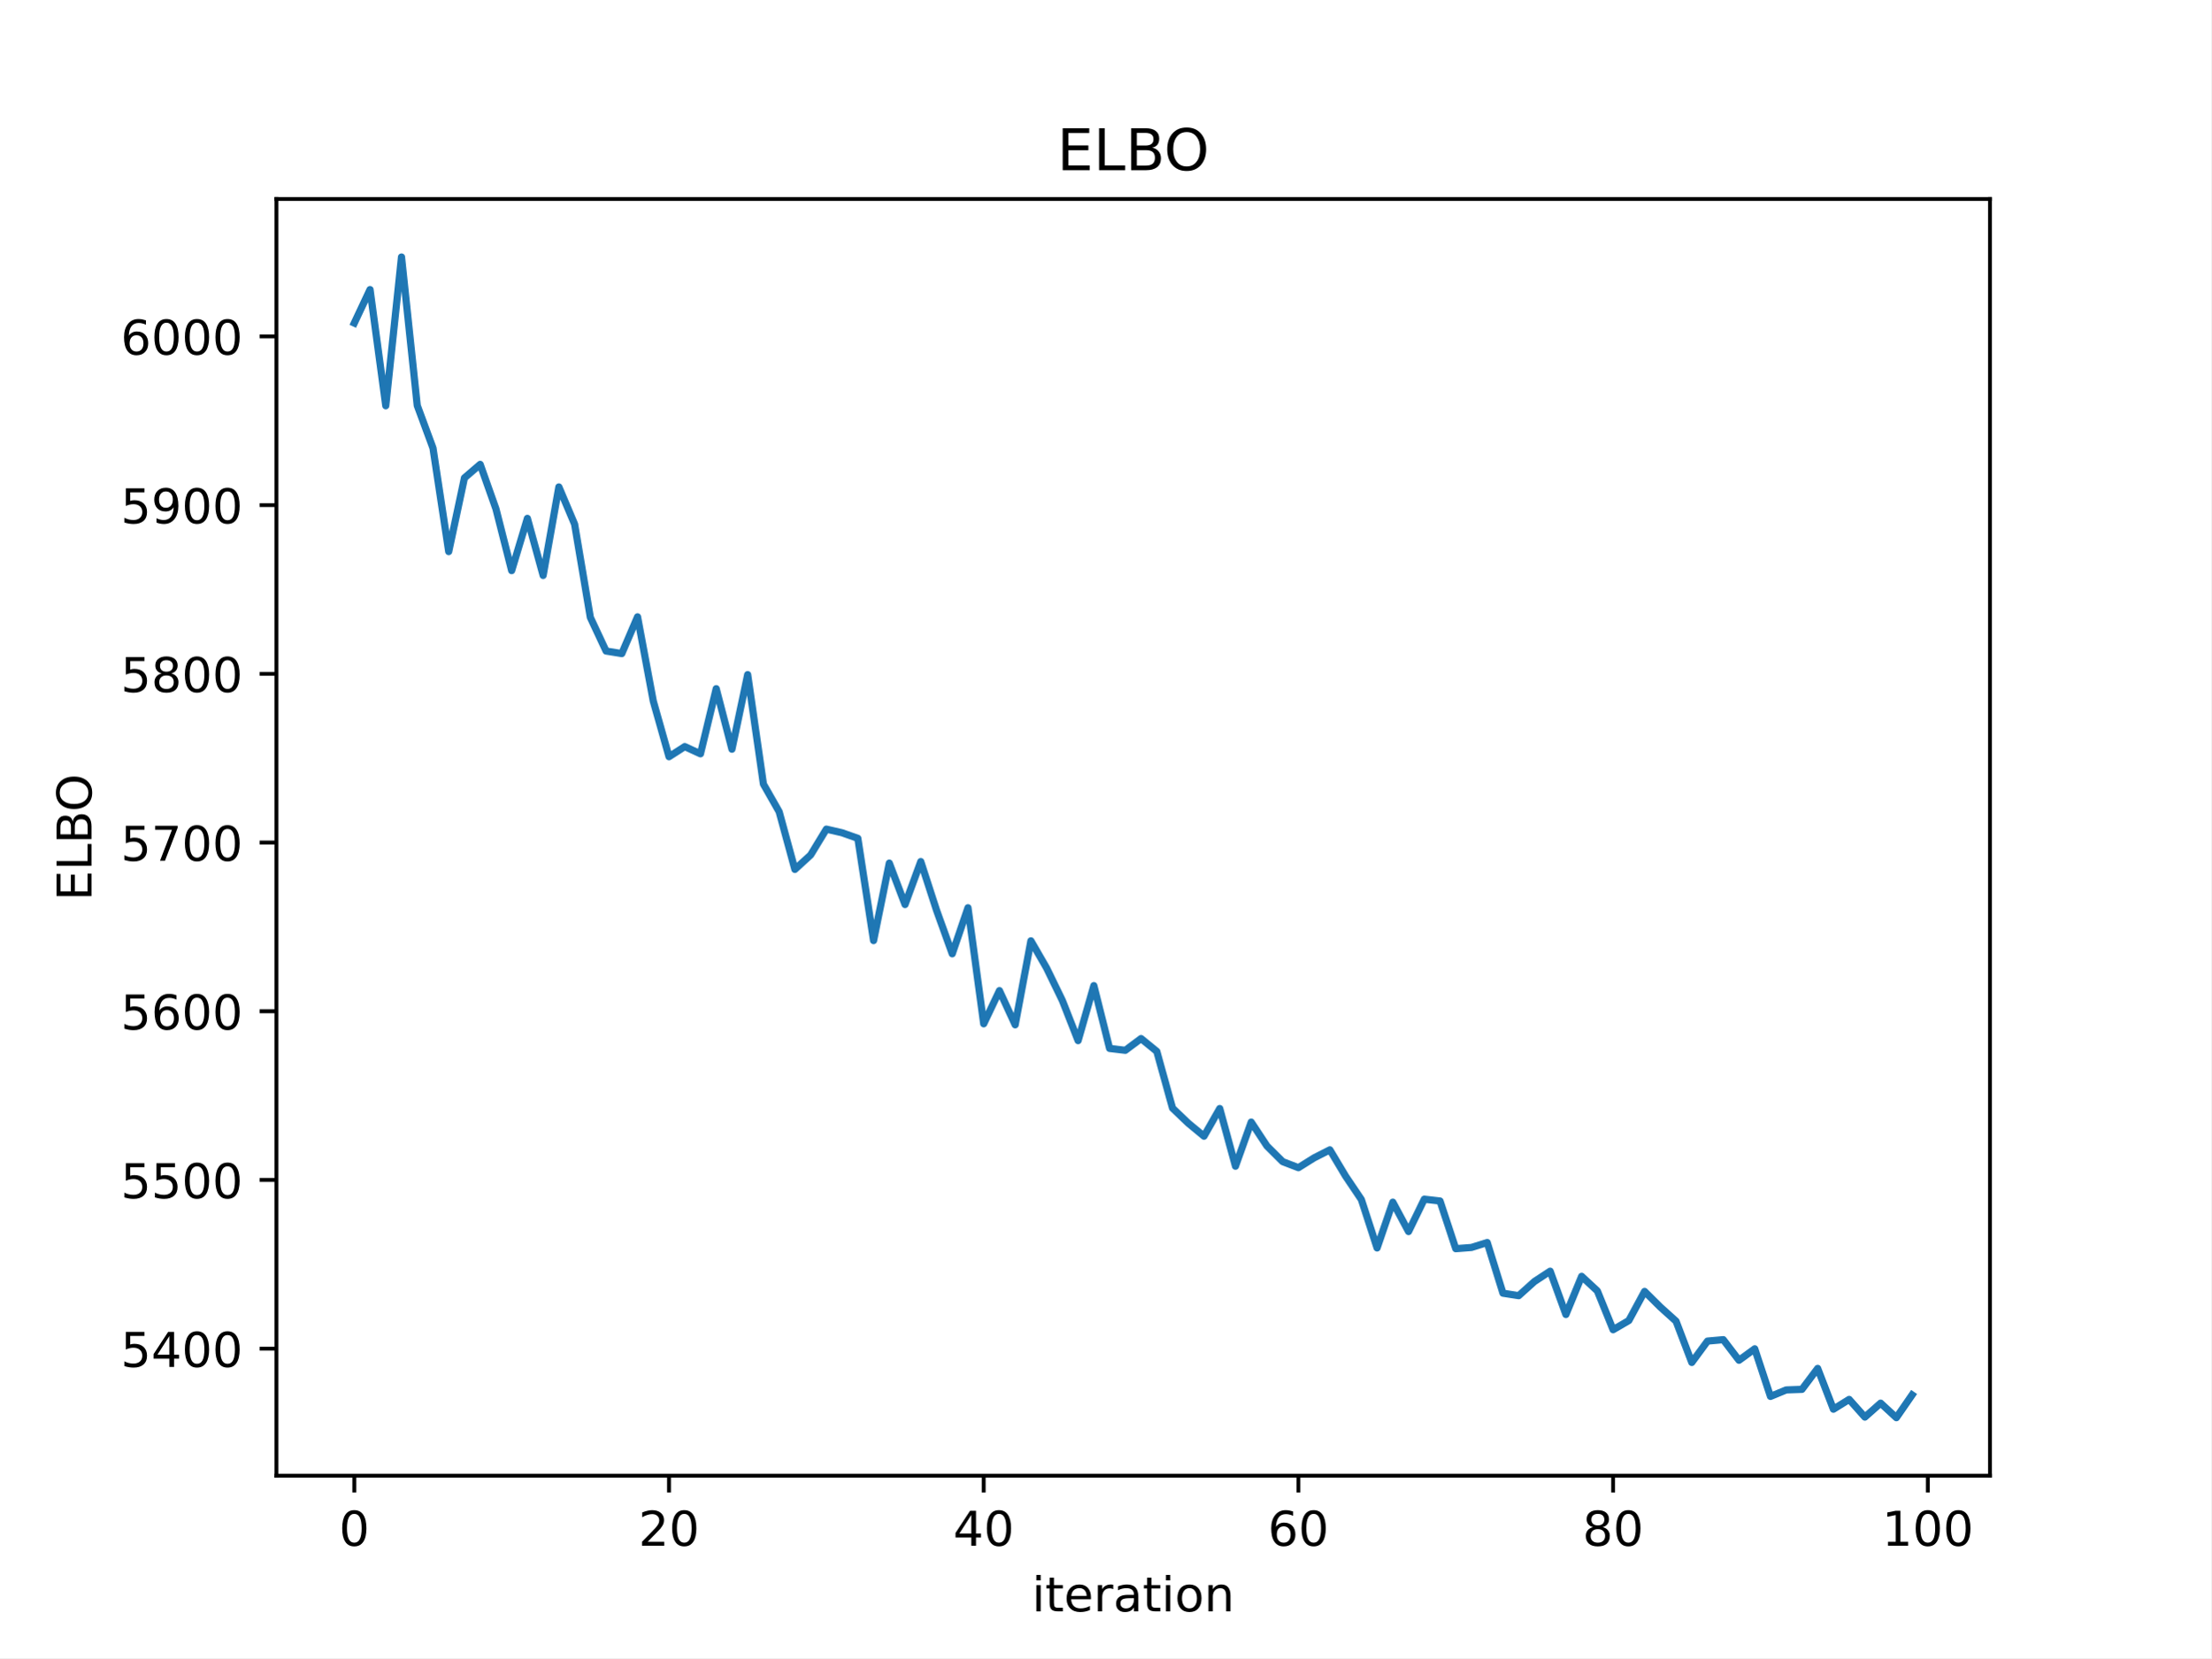
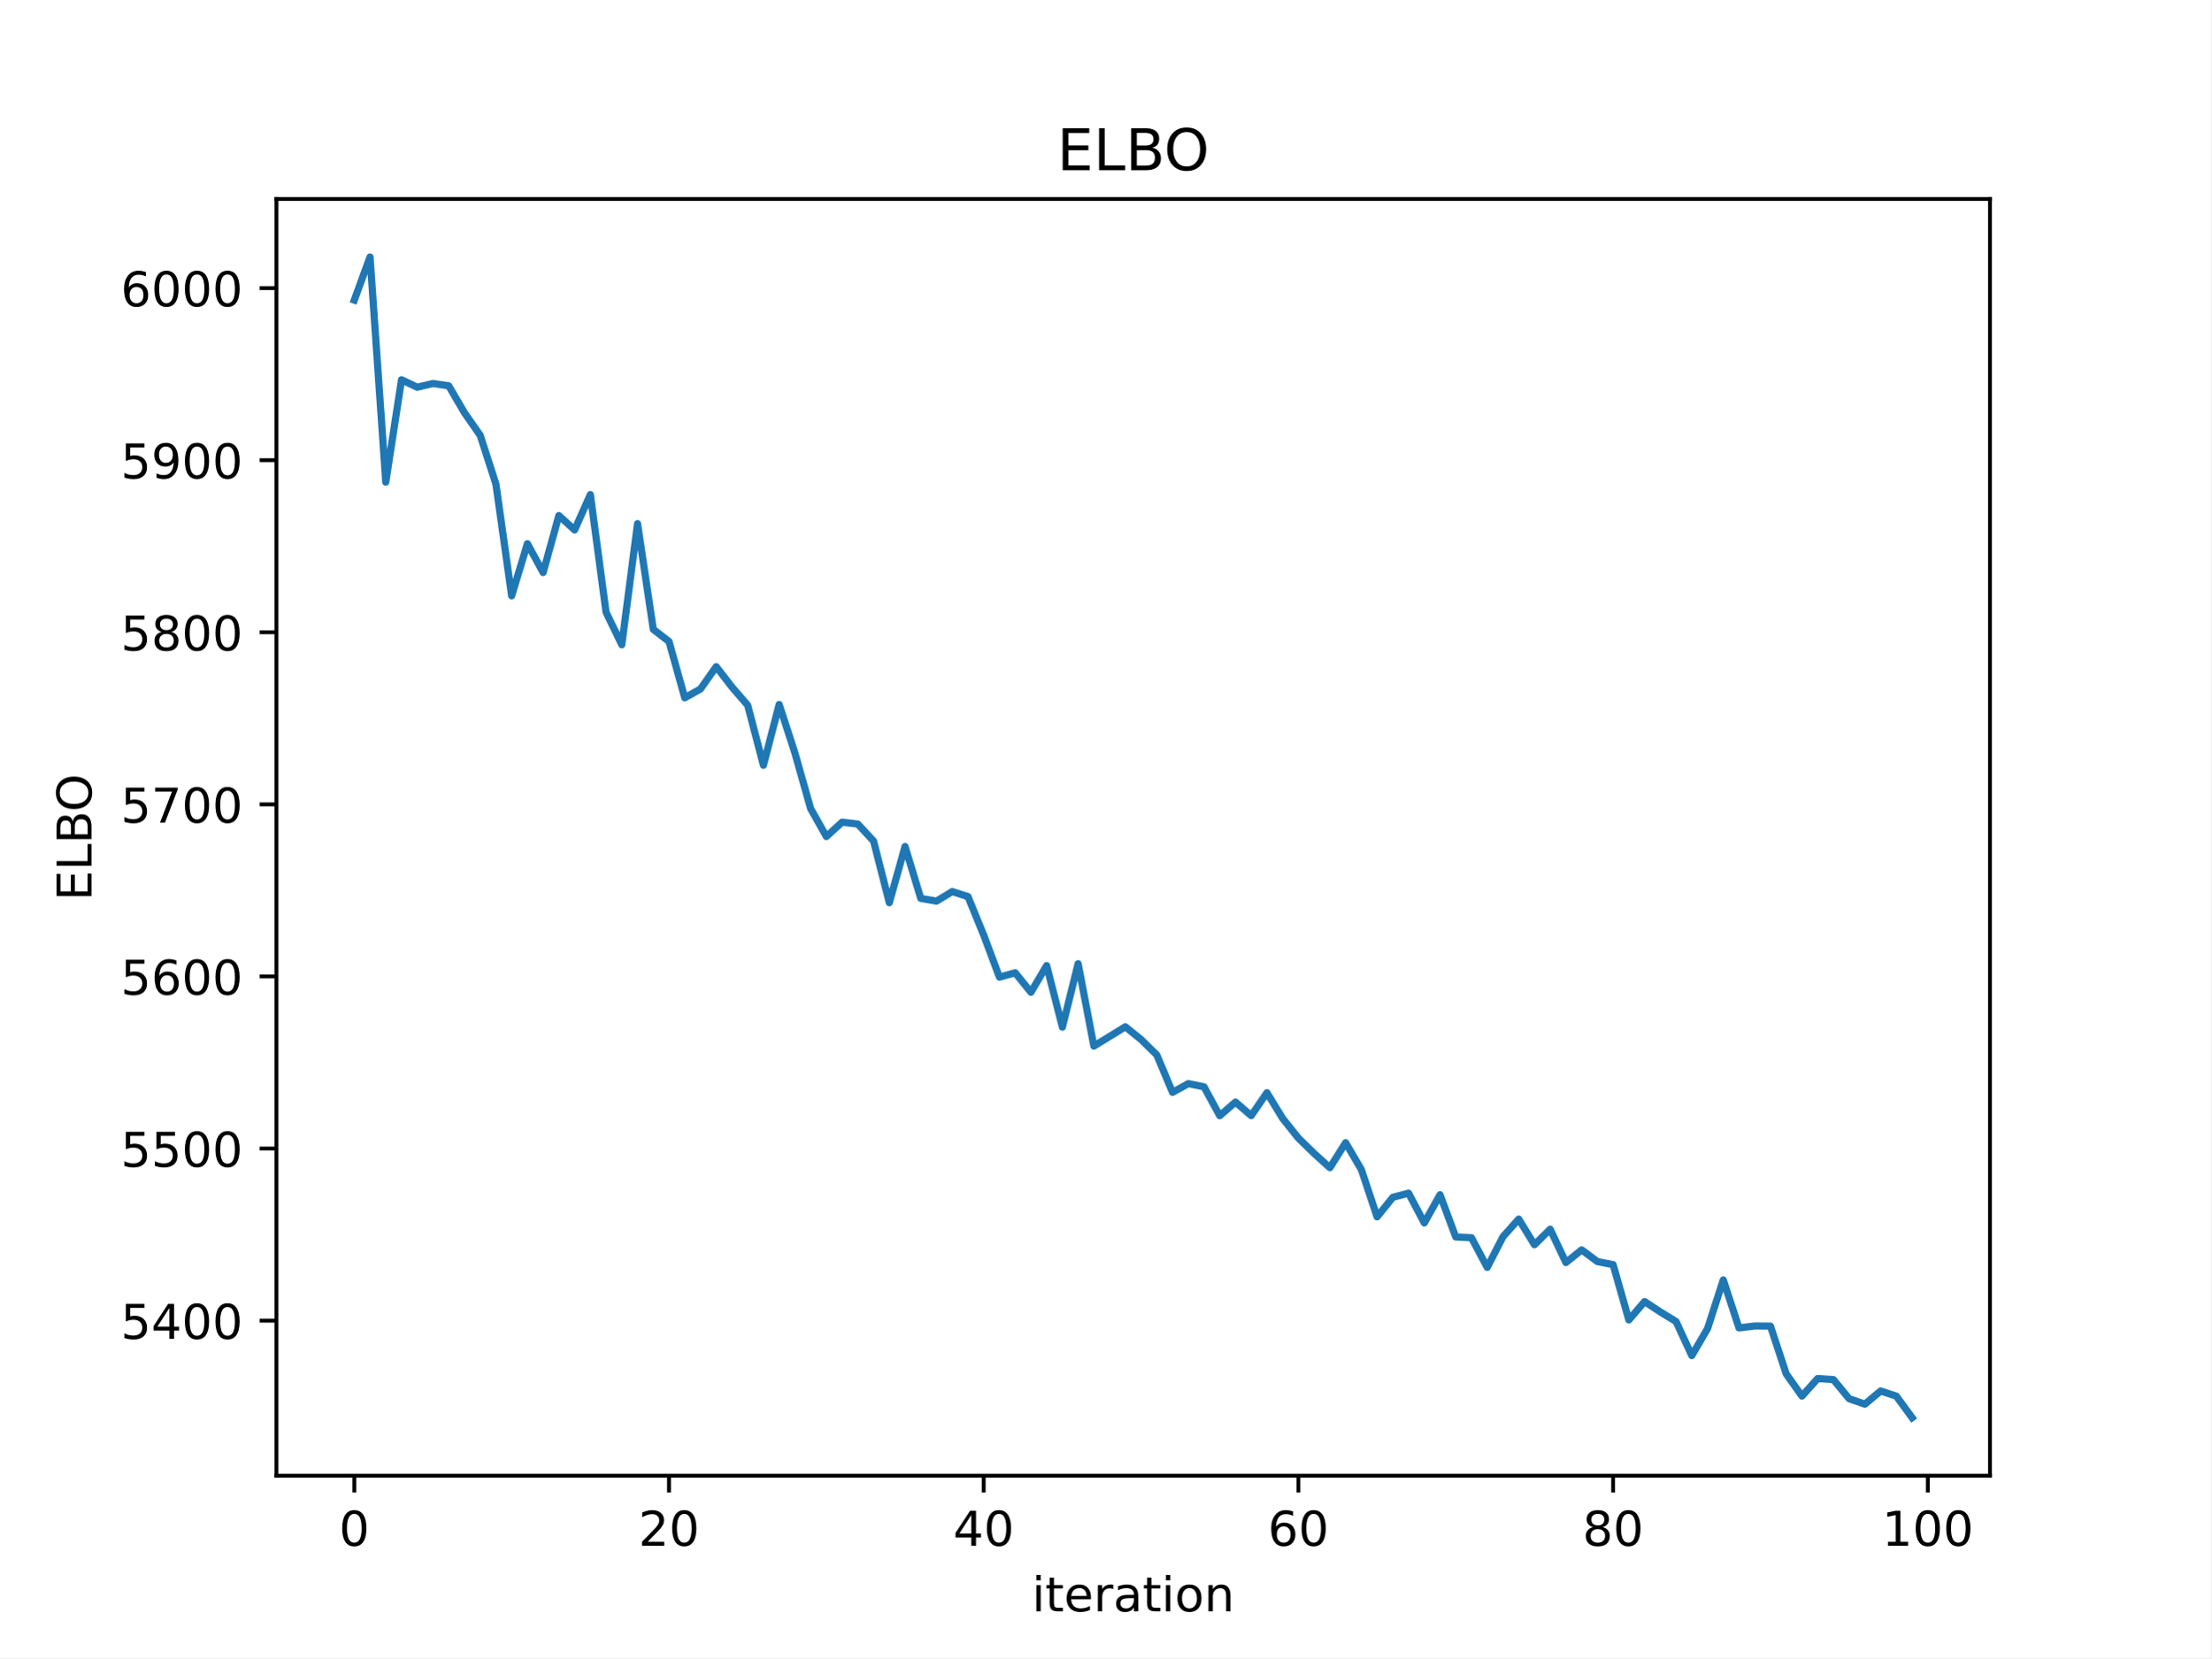
<svg xmlns="http://www.w3.org/2000/svg" xmlns:xlink="http://www.w3.org/1999/xlink" width="460.8pt" height="345.6pt" viewBox="0 0 460.8 345.6" version="1.1">
  <defs>
    <style type="text/css">*{stroke-linejoin: round; stroke-linecap: butt}</style>
  </defs>
  <g id="figure_1">
    <g id="patch_1">
      <path d="M 0 345.6  L 460.8 345.6  L 460.8 0  L 0 0  z " style="fill: #ffffff" />
    </g>
    <g id="axes_1">
      <g id="patch_2">
        <path d="M 57.6 307.584  L 414.72 307.584  L 414.72 41.472  L 57.6 41.472  z " style="fill: #ffffff" />
      </g>
      <g id="matplotlib.axis_1">
        <g id="xtick_1">
          <g id="line2d_1">
            <defs>
-               <path id="m30d2c5c0a2" d="M 0 0  L 0 3.5  " style="stroke: #000000; stroke-width: 0.8" />
-             </defs>
-             <g>
-               <use xlink:href="#m30d2c5c0a2" x="73.833" y="307.584" style="stroke: #000000; stroke-width: 0.8" />
+               <path id="m1c8832c794" d="M 0 0  L 0 3.5  " style="stroke: #000000; stroke-width: 0.8" />
+             </defs>
+             <g>
+               <use xlink:href="#m1c8832c794" x="73.833" y="307.584" style="stroke: #000000; stroke-width: 0.8" />
            </g>
          </g>
          <g id="text_1">
            <g transform="translate(70.65148 322.1824) scale(0.1 -0.1)">
              <defs>
                <path id="DejaVuSans-30" d="M 2034 4250  Q 1547 4250 1301 3770  Q 1056 3291 1056 2328  Q 1056 1369 1301 889  Q 1547 409 2034 409  Q 2525 409 2770 889  Q 3016 1369 3016 2328  Q 3016 3291 2770 3770  Q 2525 4250 2034 4250  z M 2034 4750  Q 2819 4750 3233 4129  Q 3647 3509 3647 2328  Q 3647 1150 3233 529  Q 2819 -91 2034 -91  Q 1250 -91 836 529  Q 422 1150 422 2328  Q 422 3509 836 4129  Q 1250 4750 2034 4750  z " transform="scale(0.015625)" />
              </defs>
              <use xlink:href="#DejaVuSans-30" />
            </g>
          </g>
        </g>
        <g id="xtick_2">
          <g id="line2d_2">
            <g>
-               <use xlink:href="#m30d2c5c0a2" x="139.42" y="307.584" style="stroke: #000000; stroke-width: 0.8" />
+               <use xlink:href="#m1c8832c794" x="139.42" y="307.584" style="stroke: #000000; stroke-width: 0.8" />
            </g>
          </g>
          <g id="text_2">
            <g transform="translate(133.057 322.1824) scale(0.1 -0.1)">
              <defs>
                <path id="DejaVuSans-32" d="M 1228 531  L 3431 531  L 3431 0  L 469 0  L 469 531  Q 828 903 1448 1529  Q 2069 2156 2228 2338  Q 2531 2678 2651 2914  Q 2772 3150 2772 3378  Q 2772 3750 2511 3984  Q 2250 4219 1831 4219  Q 1534 4219 1204 4116  Q 875 4013 500 3803  L 500 4441  Q 881 4594 1212 4672  Q 1544 4750 1819 4750  Q 2544 4750 2975 4387  Q 3406 4025 3406 3419  Q 3406 3131 3298 2873  Q 3191 2616 2906 2266  Q 2828 2175 2409 1742  Q 1991 1309 1228 531  z " transform="scale(0.015625)" />
              </defs>
              <use xlink:href="#DejaVuSans-32" />
              <use xlink:href="#DejaVuSans-30" transform="translate(63.62305 0)" />
            </g>
          </g>
        </g>
        <g id="xtick_3">
          <g id="line2d_3">
            <g>
-               <use xlink:href="#m30d2c5c0a2" x="205.006" y="307.584" style="stroke: #000000; stroke-width: 0.8" />
+               <use xlink:href="#m1c8832c794" x="205.006" y="307.584" style="stroke: #000000; stroke-width: 0.8" />
            </g>
          </g>
          <g id="text_3">
            <g transform="translate(198.6438 322.1824) scale(0.1 -0.1)">
              <defs>
                <path id="DejaVuSans-34" d="M 2419 4116  L 825 1625  L 2419 1625  L 2419 4116  z M 2253 4666  L 3047 4666  L 3047 1625  L 3713 1625  L 3713 1100  L 3047 1100  L 3047 0  L 2419 0  L 2419 1100  L 313 1100  L 313 1709  L 2253 4666  z " transform="scale(0.015625)" />
              </defs>
              <use xlink:href="#DejaVuSans-34" />
              <use xlink:href="#DejaVuSans-30" transform="translate(63.62305 0)" />
            </g>
          </g>
        </g>
        <g id="xtick_4">
          <g id="line2d_4">
            <g>
-               <use xlink:href="#m30d2c5c0a2" x="270.593" y="307.584" style="stroke: #000000; stroke-width: 0.8" />
+               <use xlink:href="#m1c8832c794" x="270.593" y="307.584" style="stroke: #000000; stroke-width: 0.8" />
            </g>
          </g>
          <g id="text_4">
            <g transform="translate(264.2306 322.1824) scale(0.1 -0.1)">
              <defs>
                <path id="DejaVuSans-36" d="M 2113 2584  Q 1688 2584 1439 2293  Q 1191 2003 1191 1497  Q 1191 994 1439 701  Q 1688 409 2113 409  Q 2538 409 2786 701  Q 3034 994 3034 1497  Q 3034 2003 2786 2293  Q 2538 2584 2113 2584  z M 3366 4563  L 3366 3988  Q 3128 4100 2886 4159  Q 2644 4219 2406 4219  Q 1781 4219 1451 3797  Q 1122 3375 1075 2522  Q 1259 2794 1537 2939  Q 1816 3084 2150 3084  Q 2853 3084 3261 2657  Q 3669 2231 3669 1497  Q 3669 778 3244 343  Q 2819 -91 2113 -91  Q 1303 -91 875 529  Q 447 1150 447 2328  Q 447 3434 972 4092  Q 1497 4750 2381 4750  Q 2619 4750 2861 4703  Q 3103 4656 3366 4563  z " transform="scale(0.015625)" />
              </defs>
              <use xlink:href="#DejaVuSans-36" />
              <use xlink:href="#DejaVuSans-30" transform="translate(63.62305 0)" />
            </g>
          </g>
        </g>
        <g id="xtick_5">
          <g id="line2d_5">
            <g>
-               <use xlink:href="#m30d2c5c0a2" x="336.18" y="307.584" style="stroke: #000000; stroke-width: 0.8" />
+               <use xlink:href="#m1c8832c794" x="336.18" y="307.584" style="stroke: #000000; stroke-width: 0.8" />
            </g>
          </g>
          <g id="text_5">
            <g transform="translate(329.8173 322.1824) scale(0.1 -0.1)">
              <defs>
                <path id="DejaVuSans-38" d="M 2034 2216  Q 1584 2216 1326 1975  Q 1069 1734 1069 1313  Q 1069 891 1326 650  Q 1584 409 2034 409  Q 2484 409 2743 651  Q 3003 894 3003 1313  Q 3003 1734 2745 1975  Q 2488 2216 2034 2216  z M 1403 2484  Q 997 2584 770 2862  Q 544 3141 544 3541  Q 544 4100 942 4425  Q 1341 4750 2034 4750  Q 2731 4750 3128 4425  Q 3525 4100 3525 3541  Q 3525 3141 3298 2862  Q 3072 2584 2669 2484  Q 3125 2378 3379 2068  Q 3634 1759 3634 1313  Q 3634 634 3220 271  Q 2806 -91 2034 -91  Q 1263 -91 848 271  Q 434 634 434 1313  Q 434 1759 690 2068  Q 947 2378 1403 2484  z M 1172 3481  Q 1172 3119 1398 2916  Q 1625 2713 2034 2713  Q 2441 2713 2670 2916  Q 2900 3119 2900 3481  Q 2900 3844 2670 4047  Q 2441 4250 2034 4250  Q 1625 4250 1398 4047  Q 1172 3844 1172 3481  z " transform="scale(0.015625)" />
              </defs>
              <use xlink:href="#DejaVuSans-38" />
              <use xlink:href="#DejaVuSans-30" transform="translate(63.62305 0)" />
            </g>
          </g>
        </g>
        <g id="xtick_6">
          <g id="line2d_6">
            <g>
-               <use xlink:href="#m30d2c5c0a2" x="401.767" y="307.584" style="stroke: #000000; stroke-width: 0.8" />
+               <use xlink:href="#m1c8832c794" x="401.767" y="307.584" style="stroke: #000000; stroke-width: 0.8" />
            </g>
          </g>
          <g id="text_6">
            <g transform="translate(392.2229 322.1824) scale(0.1 -0.1)">
              <defs>
                <path id="DejaVuSans-31" d="M 794 531  L 1825 531  L 1825 4091  L 703 3866  L 703 4441  L 1819 4666  L 2450 4666  L 2450 531  L 3481 531  L 3481 0  L 794 0  L 794 531  z " transform="scale(0.015625)" />
              </defs>
              <use xlink:href="#DejaVuSans-31" />
              <use xlink:href="#DejaVuSans-30" transform="translate(63.62305 0)" />
              <use xlink:href="#DejaVuSans-30" transform="translate(127.2461 0)" />
            </g>
          </g>
        </g>
        <g id="text_7">
          <g transform="translate(215.0373 335.8606) scale(0.1 -0.1)">
            <defs>
              <path id="DejaVuSans-69" d="M 603 3500  L 1178 3500  L 1178 0  L 603 0  L 603 3500  z M 603 4863  L 1178 4863  L 1178 4134  L 603 4134  L 603 4863  z " transform="scale(0.015625)" />
              <path id="DejaVuSans-74" d="M 1172 4494  L 1172 3500  L 2356 3500  L 2356 3053  L 1172 3053  L 1172 1153  Q 1172 725 1289 603  Q 1406 481 1766 481  L 2356 481  L 2356 0  L 1766 0  Q 1100 0 847 248  Q 594 497 594 1153  L 594 3053  L 172 3053  L 172 3500  L 594 3500  L 594 4494  L 1172 4494  z " transform="scale(0.015625)" />
              <path id="DejaVuSans-65" d="M 3597 1894  L 3597 1613  L 953 1613  Q 991 1019 1311 708  Q 1631 397 2203 397  Q 2534 397 2845 478  Q 3156 559 3463 722  L 3463 178  Q 3153 47 2828 -22  Q 2503 -91 2169 -91  Q 1331 -91 842 396  Q 353 884 353 1716  Q 353 2575 817 3079  Q 1281 3584 2069 3584  Q 2775 3584 3186 3129  Q 3597 2675 3597 1894  z M 3022 2063  Q 3016 2534 2758 2815  Q 2500 3097 2075 3097  Q 1594 3097 1305 2825  Q 1016 2553 972 2059  L 3022 2063  z " transform="scale(0.015625)" />
              <path id="DejaVuSans-72" d="M 2631 2963  Q 2534 3019 2420 3045  Q 2306 3072 2169 3072  Q 1681 3072 1420 2755  Q 1159 2438 1159 1844  L 1159 0  L 581 0  L 581 3500  L 1159 3500  L 1159 2956  Q 1341 3275 1631 3429  Q 1922 3584 2338 3584  Q 2397 3584 2469 3576  Q 2541 3569 2628 3553  L 2631 2963  z " transform="scale(0.015625)" />
              <path id="DejaVuSans-61" d="M 2194 1759  Q 1497 1759 1228 1600  Q 959 1441 959 1056  Q 959 750 1161 570  Q 1363 391 1709 391  Q 2188 391 2477 730  Q 2766 1069 2766 1631  L 2766 1759  L 2194 1759  z M 3341 1997  L 3341 0  L 2766 0  L 2766 531  Q 2569 213 2275 61  Q 1981 -91 1556 -91  Q 1019 -91 701 211  Q 384 513 384 1019  Q 384 1609 779 1909  Q 1175 2209 1959 2209  L 2766 2209  L 2766 2266  Q 2766 2663 2505 2880  Q 2244 3097 1772 3097  Q 1472 3097 1187 3025  Q 903 2953 641 2809  L 641 3341  Q 956 3463 1253 3523  Q 1550 3584 1831 3584  Q 2591 3584 2966 3190  Q 3341 2797 3341 1997  z " transform="scale(0.015625)" />
              <path id="DejaVuSans-6f" d="M 1959 3097  Q 1497 3097 1228 2736  Q 959 2375 959 1747  Q 959 1119 1226 758  Q 1494 397 1959 397  Q 2419 397 2687 759  Q 2956 1122 2956 1747  Q 2956 2369 2687 2733  Q 2419 3097 1959 3097  z M 1959 3584  Q 2709 3584 3137 3096  Q 3566 2609 3566 1747  Q 3566 888 3137 398  Q 2709 -91 1959 -91  Q 1206 -91 779 398  Q 353 888 353 1747  Q 353 2609 779 3096  Q 1206 3584 1959 3584  z " transform="scale(0.015625)" />
              <path id="DejaVuSans-6e" d="M 3513 2113  L 3513 0  L 2938 0  L 2938 2094  Q 2938 2591 2744 2837  Q 2550 3084 2163 3084  Q 1697 3084 1428 2787  Q 1159 2491 1159 1978  L 1159 0  L 581 0  L 581 3500  L 1159 3500  L 1159 2956  Q 1366 3272 1645 3428  Q 1925 3584 2291 3584  Q 2894 3584 3203 3211  Q 3513 2838 3513 2113  z " transform="scale(0.015625)" />
            </defs>
            <use xlink:href="#DejaVuSans-69" />
            <use xlink:href="#DejaVuSans-74" transform="translate(27.7832 0)" />
            <use xlink:href="#DejaVuSans-65" transform="translate(66.99219 0)" />
            <use xlink:href="#DejaVuSans-72" transform="translate(128.5156 0)" />
            <use xlink:href="#DejaVuSans-61" transform="translate(169.6289 0)" />
            <use xlink:href="#DejaVuSans-74" transform="translate(230.9082 0)" />
            <use xlink:href="#DejaVuSans-69" transform="translate(270.1172 0)" />
            <use xlink:href="#DejaVuSans-6f" transform="translate(297.9004 0)" />
            <use xlink:href="#DejaVuSans-6e" transform="translate(359.082 0)" />
          </g>
        </g>
      </g>
      <g id="matplotlib.axis_2">
        <g id="ytick_1">
          <g id="line2d_7">
            <defs>
-               <path id="mc9495c07de" d="M 0 0  L -3.5 0  " style="stroke: #000000; stroke-width: 0.8" />
-             </defs>
-             <g>
-               <use xlink:href="#mc9495c07de" x="57.6" y="281.111" style="stroke: #000000; stroke-width: 0.8" />
+               <path id="m55d737e4c3" d="M 0 0  L -3.5 0  " style="stroke: #000000; stroke-width: 0.8" />
+             </defs>
+             <g>
+               <use xlink:href="#m55d737e4c3" x="57.6" y="275.266" style="stroke: #000000; stroke-width: 0.8" />
            </g>
          </g>
          <g id="text_8">
-             <g transform="translate(25.15 284.9102) scale(0.1 -0.1)">
+             <g transform="translate(25.15 279.0652) scale(0.1 -0.1)">
              <defs>
                <path id="DejaVuSans-35" d="M 691 4666  L 3169 4666  L 3169 4134  L 1269 4134  L 1269 2991  Q 1406 3038 1543 3061  Q 1681 3084 1819 3084  Q 2600 3084 3056 2656  Q 3513 2228 3513 1497  Q 3513 744 3044 326  Q 2575 -91 1722 -91  Q 1428 -91 1123 -41  Q 819 9 494 109  L 494 744  Q 775 591 1075 516  Q 1375 441 1709 441  Q 2250 441 2565 725  Q 2881 1009 2881 1497  Q 2881 1984 2565 2268  Q 2250 2553 1709 2553  Q 1456 2553 1204 2497  Q 953 2441 691 2322  L 691 4666  z " transform="scale(0.015625)" />
              </defs>
              <use xlink:href="#DejaVuSans-35" />
              <use xlink:href="#DejaVuSans-34" transform="translate(63.62305 0)" />
              <use xlink:href="#DejaVuSans-30" transform="translate(127.2461 0)" />
              <use xlink:href="#DejaVuSans-30" transform="translate(190.8691 0)" />
            </g>
          </g>
        </g>
        <g id="ytick_2">
          <g id="line2d_8">
            <g>
-               <use xlink:href="#mc9495c07de" x="57.6" y="245.943" style="stroke: #000000; stroke-width: 0.8" />
+               <use xlink:href="#m55d737e4c3" x="57.6" y="239.395" style="stroke: #000000; stroke-width: 0.8" />
            </g>
          </g>
          <g id="text_9">
-             <g transform="translate(25.15 249.7427) scale(0.1 -0.1)">
+             <g transform="translate(25.15 243.1943) scale(0.1 -0.1)">
              <use xlink:href="#DejaVuSans-35" />
              <use xlink:href="#DejaVuSans-35" transform="translate(63.62305 0)" />
              <use xlink:href="#DejaVuSans-30" transform="translate(127.2461 0)" />
              <use xlink:href="#DejaVuSans-30" transform="translate(190.8691 0)" />
            </g>
          </g>
        </g>
        <g id="ytick_3">
          <g id="line2d_9">
            <g>
-               <use xlink:href="#mc9495c07de" x="57.6" y="210.776" style="stroke: #000000; stroke-width: 0.8" />
+               <use xlink:href="#m55d737e4c3" x="57.6" y="203.524" style="stroke: #000000; stroke-width: 0.8" />
            </g>
          </g>
          <g id="text_10">
-             <g transform="translate(25.15 214.5751) scale(0.1 -0.1)">
+             <g transform="translate(25.15 207.3235) scale(0.1 -0.1)">
              <use xlink:href="#DejaVuSans-35" />
              <use xlink:href="#DejaVuSans-36" transform="translate(63.62305 0)" />
              <use xlink:href="#DejaVuSans-30" transform="translate(127.2461 0)" />
              <use xlink:href="#DejaVuSans-30" transform="translate(190.8691 0)" />
            </g>
          </g>
        </g>
        <g id="ytick_4">
          <g id="line2d_10">
            <g>
-               <use xlink:href="#mc9495c07de" x="57.6" y="175.608" style="stroke: #000000; stroke-width: 0.8" />
+               <use xlink:href="#m55d737e4c3" x="57.6" y="167.653" style="stroke: #000000; stroke-width: 0.8" />
            </g>
          </g>
          <g id="text_11">
-             <g transform="translate(25.15 179.4075) scale(0.1 -0.1)">
+             <g transform="translate(25.15 171.4526) scale(0.1 -0.1)">
              <defs>
                <path id="DejaVuSans-37" d="M 525 4666  L 3525 4666  L 3525 4397  L 1831 0  L 1172 0  L 2766 4134  L 525 4134  L 525 4666  z " transform="scale(0.015625)" />
              </defs>
              <use xlink:href="#DejaVuSans-35" />
              <use xlink:href="#DejaVuSans-37" transform="translate(63.62305 0)" />
              <use xlink:href="#DejaVuSans-30" transform="translate(127.2461 0)" />
              <use xlink:href="#DejaVuSans-30" transform="translate(190.8691 0)" />
            </g>
          </g>
        </g>
        <g id="ytick_5">
          <g id="line2d_11">
            <g>
-               <use xlink:href="#mc9495c07de" x="57.6" y="140.441" style="stroke: #000000; stroke-width: 0.8" />
+               <use xlink:href="#m55d737e4c3" x="57.6" y="131.783" style="stroke: #000000; stroke-width: 0.8" />
            </g>
          </g>
          <g id="text_12">
-             <g transform="translate(25.15 144.2399) scale(0.1 -0.1)">
+             <g transform="translate(25.15 135.5818) scale(0.1 -0.1)">
              <use xlink:href="#DejaVuSans-35" />
              <use xlink:href="#DejaVuSans-38" transform="translate(63.62305 0)" />
              <use xlink:href="#DejaVuSans-30" transform="translate(127.2461 0)" />
              <use xlink:href="#DejaVuSans-30" transform="translate(190.8691 0)" />
            </g>
          </g>
        </g>
        <g id="ytick_6">
          <g id="line2d_12">
            <g>
-               <use xlink:href="#mc9495c07de" x="57.6" y="105.273" style="stroke: #000000; stroke-width: 0.8" />
+               <use xlink:href="#m55d737e4c3" x="57.6" y="95.912" style="stroke: #000000; stroke-width: 0.8" />
            </g>
          </g>
          <g id="text_13">
-             <g transform="translate(25.15 109.0723) scale(0.1 -0.1)">
+             <g transform="translate(25.15 99.71094) scale(0.1 -0.1)">
              <defs>
                <path id="DejaVuSans-39" d="M 703 97  L 703 672  Q 941 559 1184 500  Q 1428 441 1663 441  Q 2288 441 2617 861  Q 2947 1281 2994 2138  Q 2813 1869 2534 1725  Q 2256 1581 1919 1581  Q 1219 1581 811 2004  Q 403 2428 403 3163  Q 403 3881 828 4315  Q 1253 4750 1959 4750  Q 2769 4750 3195 4129  Q 3622 3509 3622 2328  Q 3622 1225 3098 567  Q 2575 -91 1691 -91  Q 1453 -91 1209 -44  Q 966 3 703 97  z M 1959 2075  Q 2384 2075 2632 2365  Q 2881 2656 2881 3163  Q 2881 3666 2632 3958  Q 2384 4250 1959 4250  Q 1534 4250 1286 3958  Q 1038 3666 1038 3163  Q 1038 2656 1286 2365  Q 1534 2075 1959 2075  z " transform="scale(0.015625)" />
              </defs>
              <use xlink:href="#DejaVuSans-35" />
              <use xlink:href="#DejaVuSans-39" transform="translate(63.62305 0)" />
              <use xlink:href="#DejaVuSans-30" transform="translate(127.2461 0)" />
              <use xlink:href="#DejaVuSans-30" transform="translate(190.8691 0)" />
            </g>
          </g>
        </g>
        <g id="ytick_7">
          <g id="line2d_13">
            <g>
-               <use xlink:href="#mc9495c07de" x="57.6" y="70.106" style="stroke: #000000; stroke-width: 0.8" />
+               <use xlink:href="#m55d737e4c3" x="57.6" y="60.041" style="stroke: #000000; stroke-width: 0.8" />
            </g>
          </g>
          <g id="text_14">
-             <g transform="translate(25.15 73.90474) scale(0.1 -0.1)">
+             <g transform="translate(25.15 63.84009) scale(0.1 -0.1)">
              <use xlink:href="#DejaVuSans-36" />
              <use xlink:href="#DejaVuSans-30" transform="translate(63.62305 0)" />
              <use xlink:href="#DejaVuSans-30" transform="translate(127.2461 0)" />
              <use xlink:href="#DejaVuSans-30" transform="translate(190.8691 0)" />
            </g>
          </g>
        </g>
        <g id="text_15">
          <g transform="translate(19.07031 187.7522) rotate(-90) scale(0.1 -0.1)">
            <defs>
              <path id="DejaVuSans-45" d="M 628 4666  L 3578 4666  L 3578 4134  L 1259 4134  L 1259 2753  L 3481 2753  L 3481 2222  L 1259 2222  L 1259 531  L 3634 531  L 3634 0  L 628 0  L 628 4666  z " transform="scale(0.015625)" />
              <path id="DejaVuSans-4c" d="M 628 4666  L 1259 4666  L 1259 531  L 3531 531  L 3531 0  L 628 0  L 628 4666  z " transform="scale(0.015625)" />
              <path id="DejaVuSans-42" d="M 1259 2228  L 1259 519  L 2272 519  Q 2781 519 3026 730  Q 3272 941 3272 1375  Q 3272 1813 3026 2020  Q 2781 2228 2272 2228  L 1259 2228  z M 1259 4147  L 1259 2741  L 2194 2741  Q 2656 2741 2882 2914  Q 3109 3088 3109 3444  Q 3109 3797 2882 3972  Q 2656 4147 2194 4147  L 1259 4147  z M 628 4666  L 2241 4666  Q 2963 4666 3353 4366  Q 3744 4066 3744 3513  Q 3744 3084 3544 2831  Q 3344 2578 2956 2516  Q 3422 2416 3680 2098  Q 3938 1781 3938 1306  Q 3938 681 3513 340  Q 3088 0 2303 0  L 628 0  L 628 4666  z " transform="scale(0.015625)" />
              <path id="DejaVuSans-4f" d="M 2522 4238  Q 1834 4238 1429 3725  Q 1025 3213 1025 2328  Q 1025 1447 1429 934  Q 1834 422 2522 422  Q 3209 422 3611 934  Q 4013 1447 4013 2328  Q 4013 3213 3611 3725  Q 3209 4238 2522 4238  z M 2522 4750  Q 3503 4750 4090 4092  Q 4678 3434 4678 2328  Q 4678 1225 4090 567  Q 3503 -91 2522 -91  Q 1538 -91 948 565  Q 359 1222 359 2328  Q 359 3434 948 4092  Q 1538 4750 2522 4750  z " transform="scale(0.015625)" />
            </defs>
            <use xlink:href="#DejaVuSans-45" />
            <use xlink:href="#DejaVuSans-4c" transform="translate(63.18359 0)" />
            <use xlink:href="#DejaVuSans-42" transform="translate(118.8965 0)" />
            <use xlink:href="#DejaVuSans-4f" transform="translate(185.75 0)" />
          </g>
        </g>
      </g>
      <g id="line2d_14">
-         <path d="M 73.833 67.324  L 77.112 60.356  L 80.391 84.564  L 83.671 53.568  L 86.95 84.516  L 90.229 93.39  L 93.509 114.959  L 96.788 99.608  L 100.067 96.789  L 103.347 106.049  L 106.626 118.93  L 109.905 108.044  L 113.185 119.936  L 116.464 101.496  L 119.743 109.251  L 123.023 128.682  L 126.302 135.692  L 129.581 136.225  L 132.861 128.568  L 136.14 146.124  L 139.42 157.72  L 142.699 155.615  L 145.978 157.113  L 149.258 143.542  L 152.537 156.158  L 155.816 140.612  L 159.096 163.428  L 162.375 169.188  L 165.654 181.211  L 168.934 178.207  L 172.213 172.817  L 175.492 173.575  L 178.772 174.732  L 182.051 196.049  L 185.33 179.899  L 188.61 188.528  L 191.889 179.58  L 195.168 189.704  L 198.448 198.802  L 201.727 189.205  L 205.006 213.393  L 208.286 206.48  L 211.565 213.606  L 214.844 196.099  L 218.124 201.788  L 221.403 208.549  L 224.682 216.902  L 227.962 205.434  L 231.241 218.527  L 234.52 218.919  L 237.8 216.471  L 241.079 219.142  L 244.358 230.973  L 247.638 234.109  L 250.917 236.822  L 254.196 231.055  L 257.476 243.076  L 260.755 233.882  L 264.034 238.861  L 267.314 242.124  L 270.593 243.382  L 273.872 241.33  L 277.152 239.664  L 280.431 245.15  L 283.71 250.016  L 286.99 260.113  L 290.269 250.568  L 293.548 256.697  L 296.828 249.951  L 300.107 250.328  L 303.386 260.264  L 306.666 260.011  L 309.945 258.987  L 313.224 269.545  L 316.504 270.059  L 319.783 267.108  L 323.062 264.957  L 326.342 273.989  L 329.621 266.03  L 332.9 269.075  L 336.18 277.16  L 339.459 275.243  L 342.739 269.175  L 346.018 272.431  L 349.297 275.384  L 352.577 283.982  L 355.856 279.524  L 359.135 279.228  L 362.415 283.527  L 365.694 281.138  L 368.973 291.058  L 372.253 289.706  L 375.532 289.588  L 378.811 285.224  L 382.091 293.721  L 385.37 291.683  L 388.649 295.366  L 391.929 292.461  L 395.208 295.488  L 398.487 290.749  " clip-path="url(#pae7e5962dc)" style="fill: none; stroke: #1f77b4; stroke-width: 1.5; stroke-linecap: square" />
+         <path d="M 73.833 62.543  L 77.112 53.568  L 80.391 100.484  L 83.671 79.15  L 86.95 80.704  L 90.229 79.923  L 93.509 80.412  L 96.788 86.028  L 100.067 90.728  L 103.347 100.901  L 106.626 124.193  L 109.905 113.317  L 113.185 119.336  L 116.464 107.461  L 119.743 110.458  L 123.023 103.087  L 126.302 127.622  L 129.581 134.377  L 132.861 109.144  L 136.14 131.173  L 139.42 133.704  L 142.699 145.442  L 145.978 143.604  L 149.258 138.951  L 152.537 143.197  L 155.816 146.997  L 159.096 159.509  L 162.375 146.836  L 165.654 156.929  L 168.934 168.534  L 172.213 174.362  L 175.492 171.372  L 178.772 171.764  L 182.051 175.303  L 185.33 188.15  L 188.61 176.442  L 191.889 187.255  L 195.168 187.823  L 198.448 185.831  L 201.727 186.877  L 205.006 194.914  L 208.286 203.673  L 211.565 202.752  L 214.844 206.822  L 218.124 201.255  L 221.403 214.086  L 224.682 200.861  L 227.962 218.042  L 231.241 216.033  L 234.52 214.012  L 237.8 216.665  L 241.079 219.881  L 244.358 227.686  L 247.638 225.864  L 250.917 226.522  L 254.196 232.551  L 257.476 229.707  L 260.755 232.541  L 264.034 227.754  L 267.314 233.124  L 270.593 237.226  L 273.872 240.42  L 277.152 243.392  L 280.431 238.176  L 283.71 243.775  L 286.99 253.63  L 290.269 249.558  L 293.548 248.692  L 296.828 254.894  L 300.107 249.018  L 303.386 257.83  L 306.666 257.988  L 309.945 264.165  L 313.224 257.775  L 316.504 254.094  L 319.783 259.443  L 323.062 256.212  L 326.342 263.156  L 329.621 260.513  L 332.9 262.951  L 336.18 263.59  L 339.459 275.113  L 342.739 271.293  L 346.018 273.447  L 349.297 275.453  L 352.577 282.547  L 355.856 276.928  L 359.135 266.777  L 362.415 276.782  L 365.694 276.377  L 368.973 276.404  L 372.253 286.362  L 375.532 290.992  L 378.811 287.331  L 382.091 287.551  L 385.37 291.537  L 388.649 292.673  L 391.929 289.927  L 395.208 291.003  L 398.487 295.488  " clip-path="url(#pad7e4eb5b3)" style="fill: none; stroke: #1f77b4; stroke-width: 1.5; stroke-linecap: square" />
      </g>
      <g id="patch_3">
        <path d="M 57.6 307.584  L 57.6 41.472  " style="fill: none; stroke: #000000; stroke-width: 0.8; stroke-linejoin: miter; stroke-linecap: square" />
      </g>
      <g id="patch_4">
        <path d="M 414.72 307.584  L 414.72 41.472  " style="fill: none; stroke: #000000; stroke-width: 0.8; stroke-linejoin: miter; stroke-linecap: square" />
      </g>
      <g id="patch_5">
        <path d="M 57.6 307.584  L 414.72 307.584  " style="fill: none; stroke: #000000; stroke-width: 0.8; stroke-linejoin: miter; stroke-linecap: square" />
      </g>
      <g id="patch_6">
        <path d="M 57.6 41.472  L 414.72 41.472  " style="fill: none; stroke: #000000; stroke-width: 0.8; stroke-linejoin: miter; stroke-linecap: square" />
      </g>
      <g id="text_16">
        <g transform="translate(220.2909 35.472) scale(0.12 -0.12)">
          <use xlink:href="#DejaVuSans-45" />
          <use xlink:href="#DejaVuSans-4c" transform="translate(63.18359 0)" />
          <use xlink:href="#DejaVuSans-42" transform="translate(118.8965 0)" />
          <use xlink:href="#DejaVuSans-4f" transform="translate(185.75 0)" />
        </g>
      </g>
    </g>
  </g>
  <defs>
-     <clipPath id="pae7e5962dc">
+     <clipPath id="pad7e4eb5b3">
      <rect x="57.6" y="41.472" width="357.12" height="266.112" />
    </clipPath>
  </defs>
</svg>
